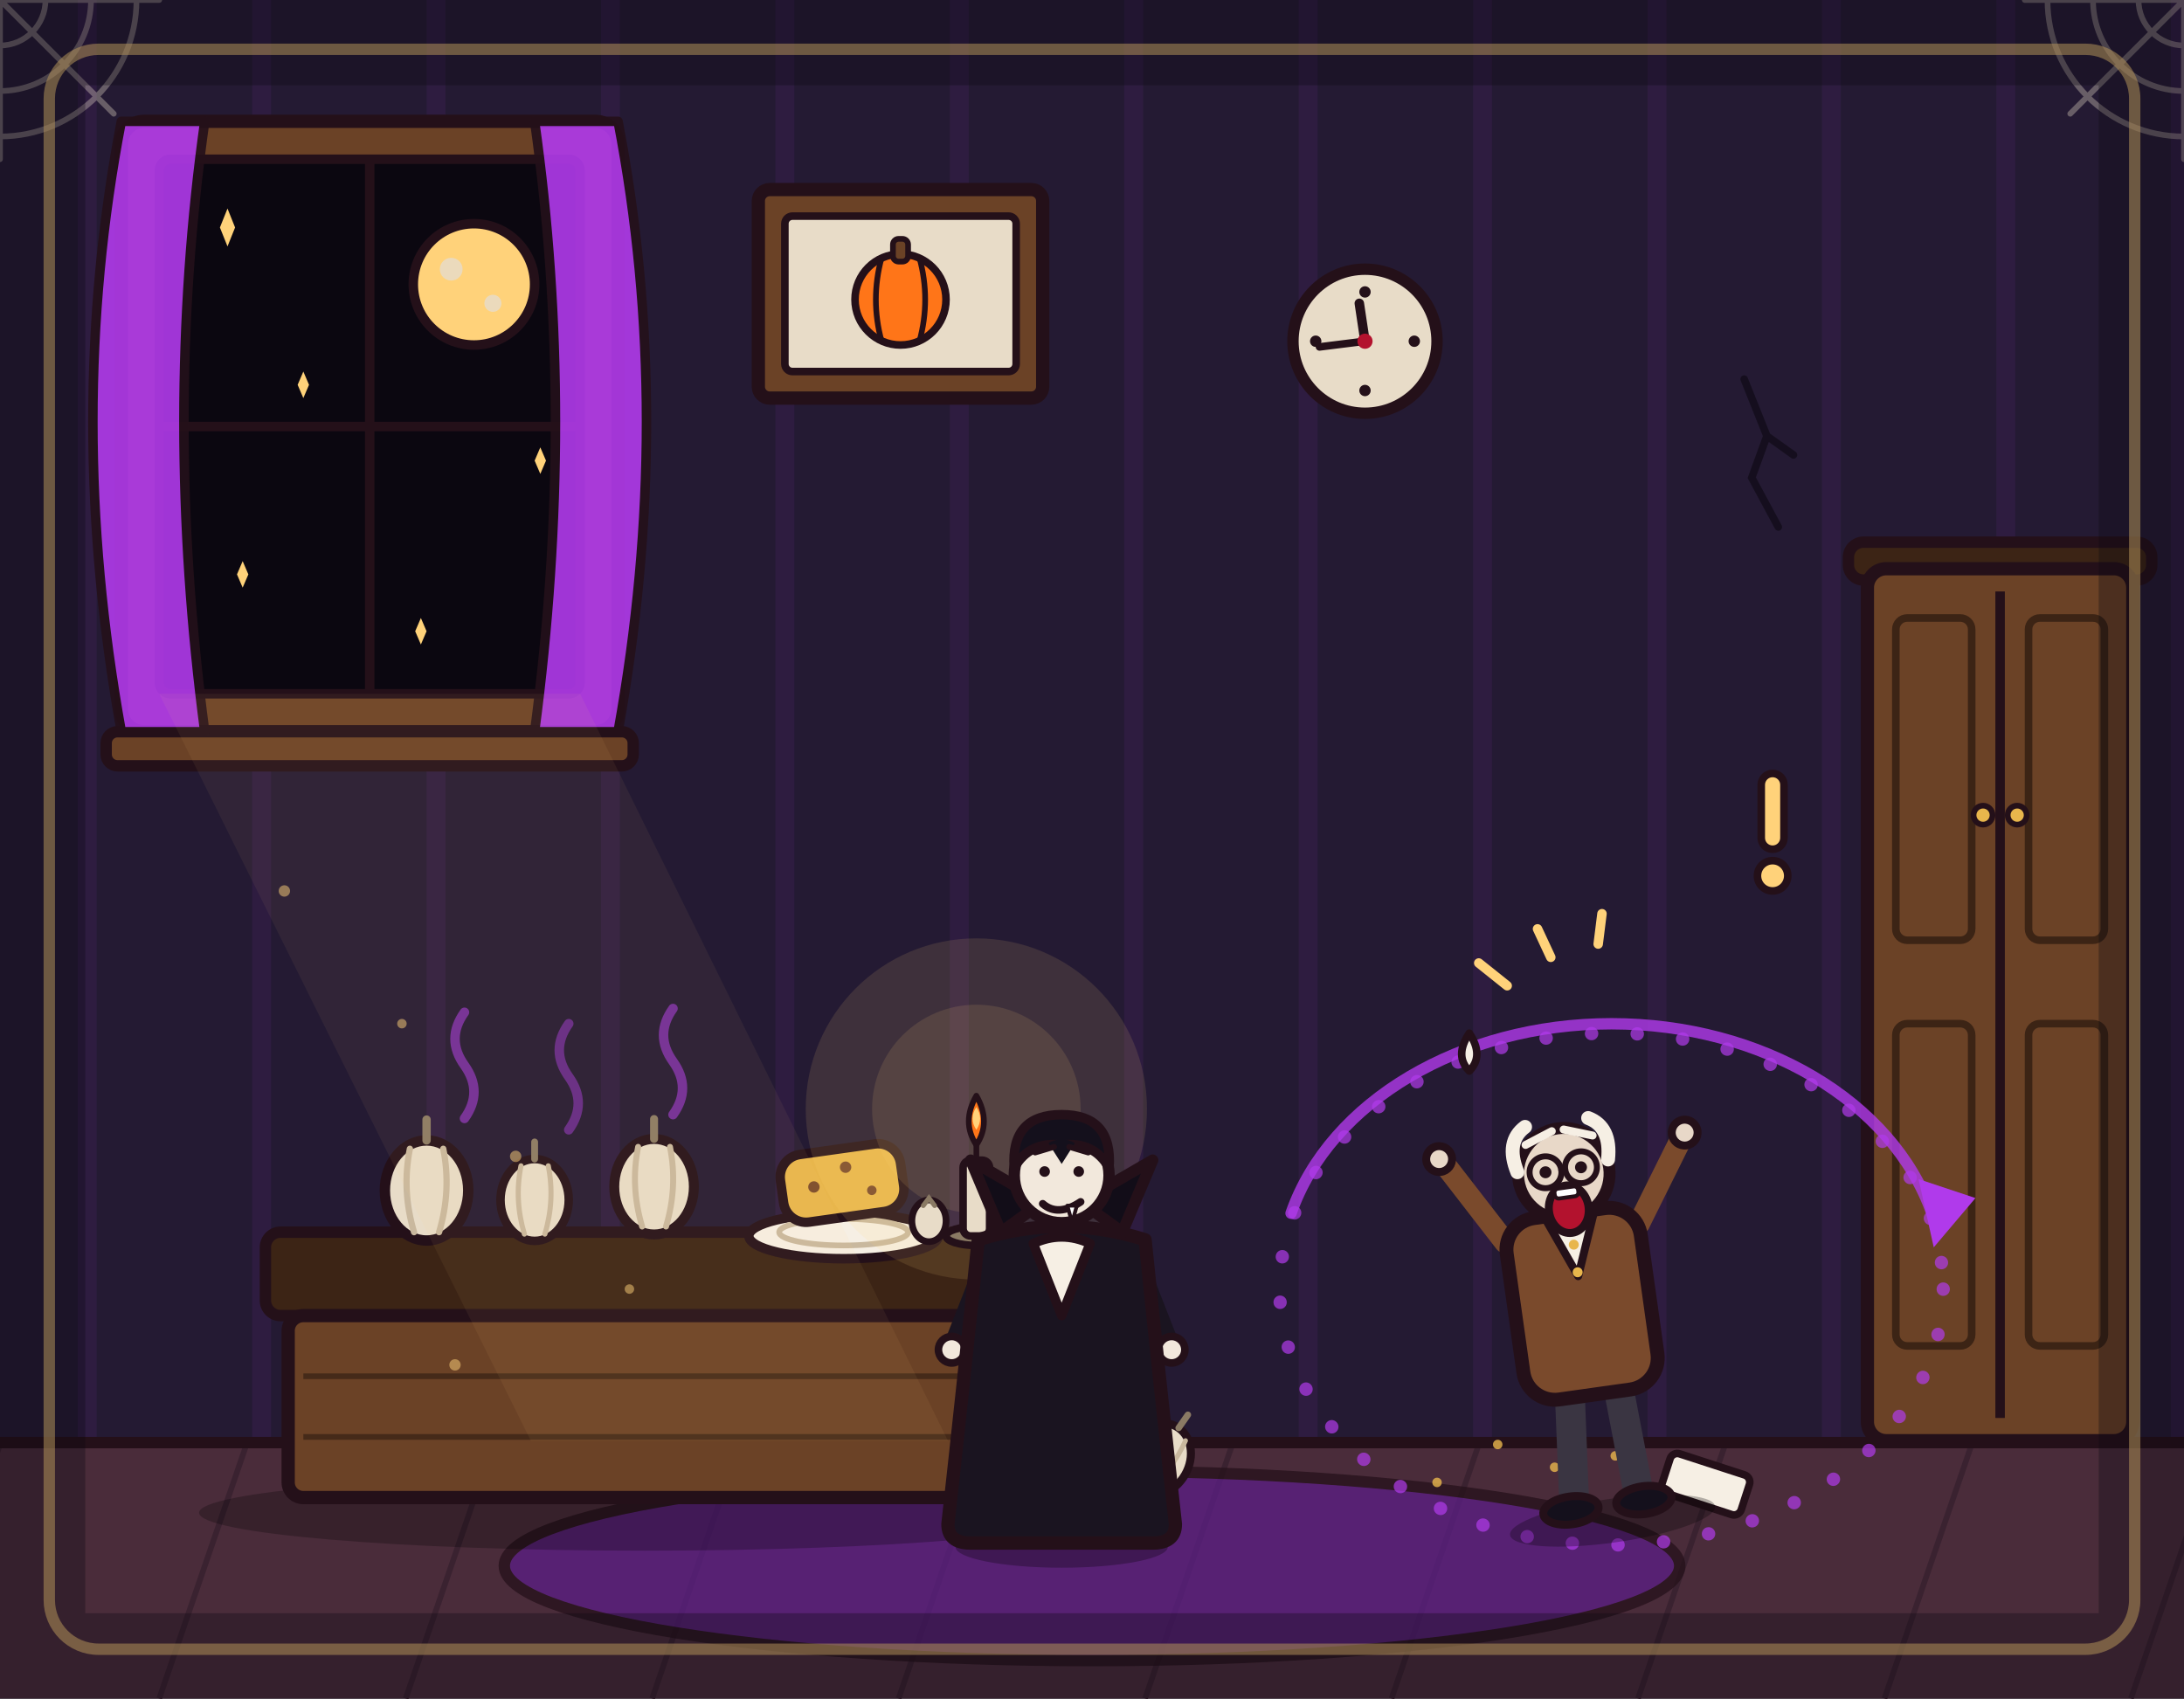
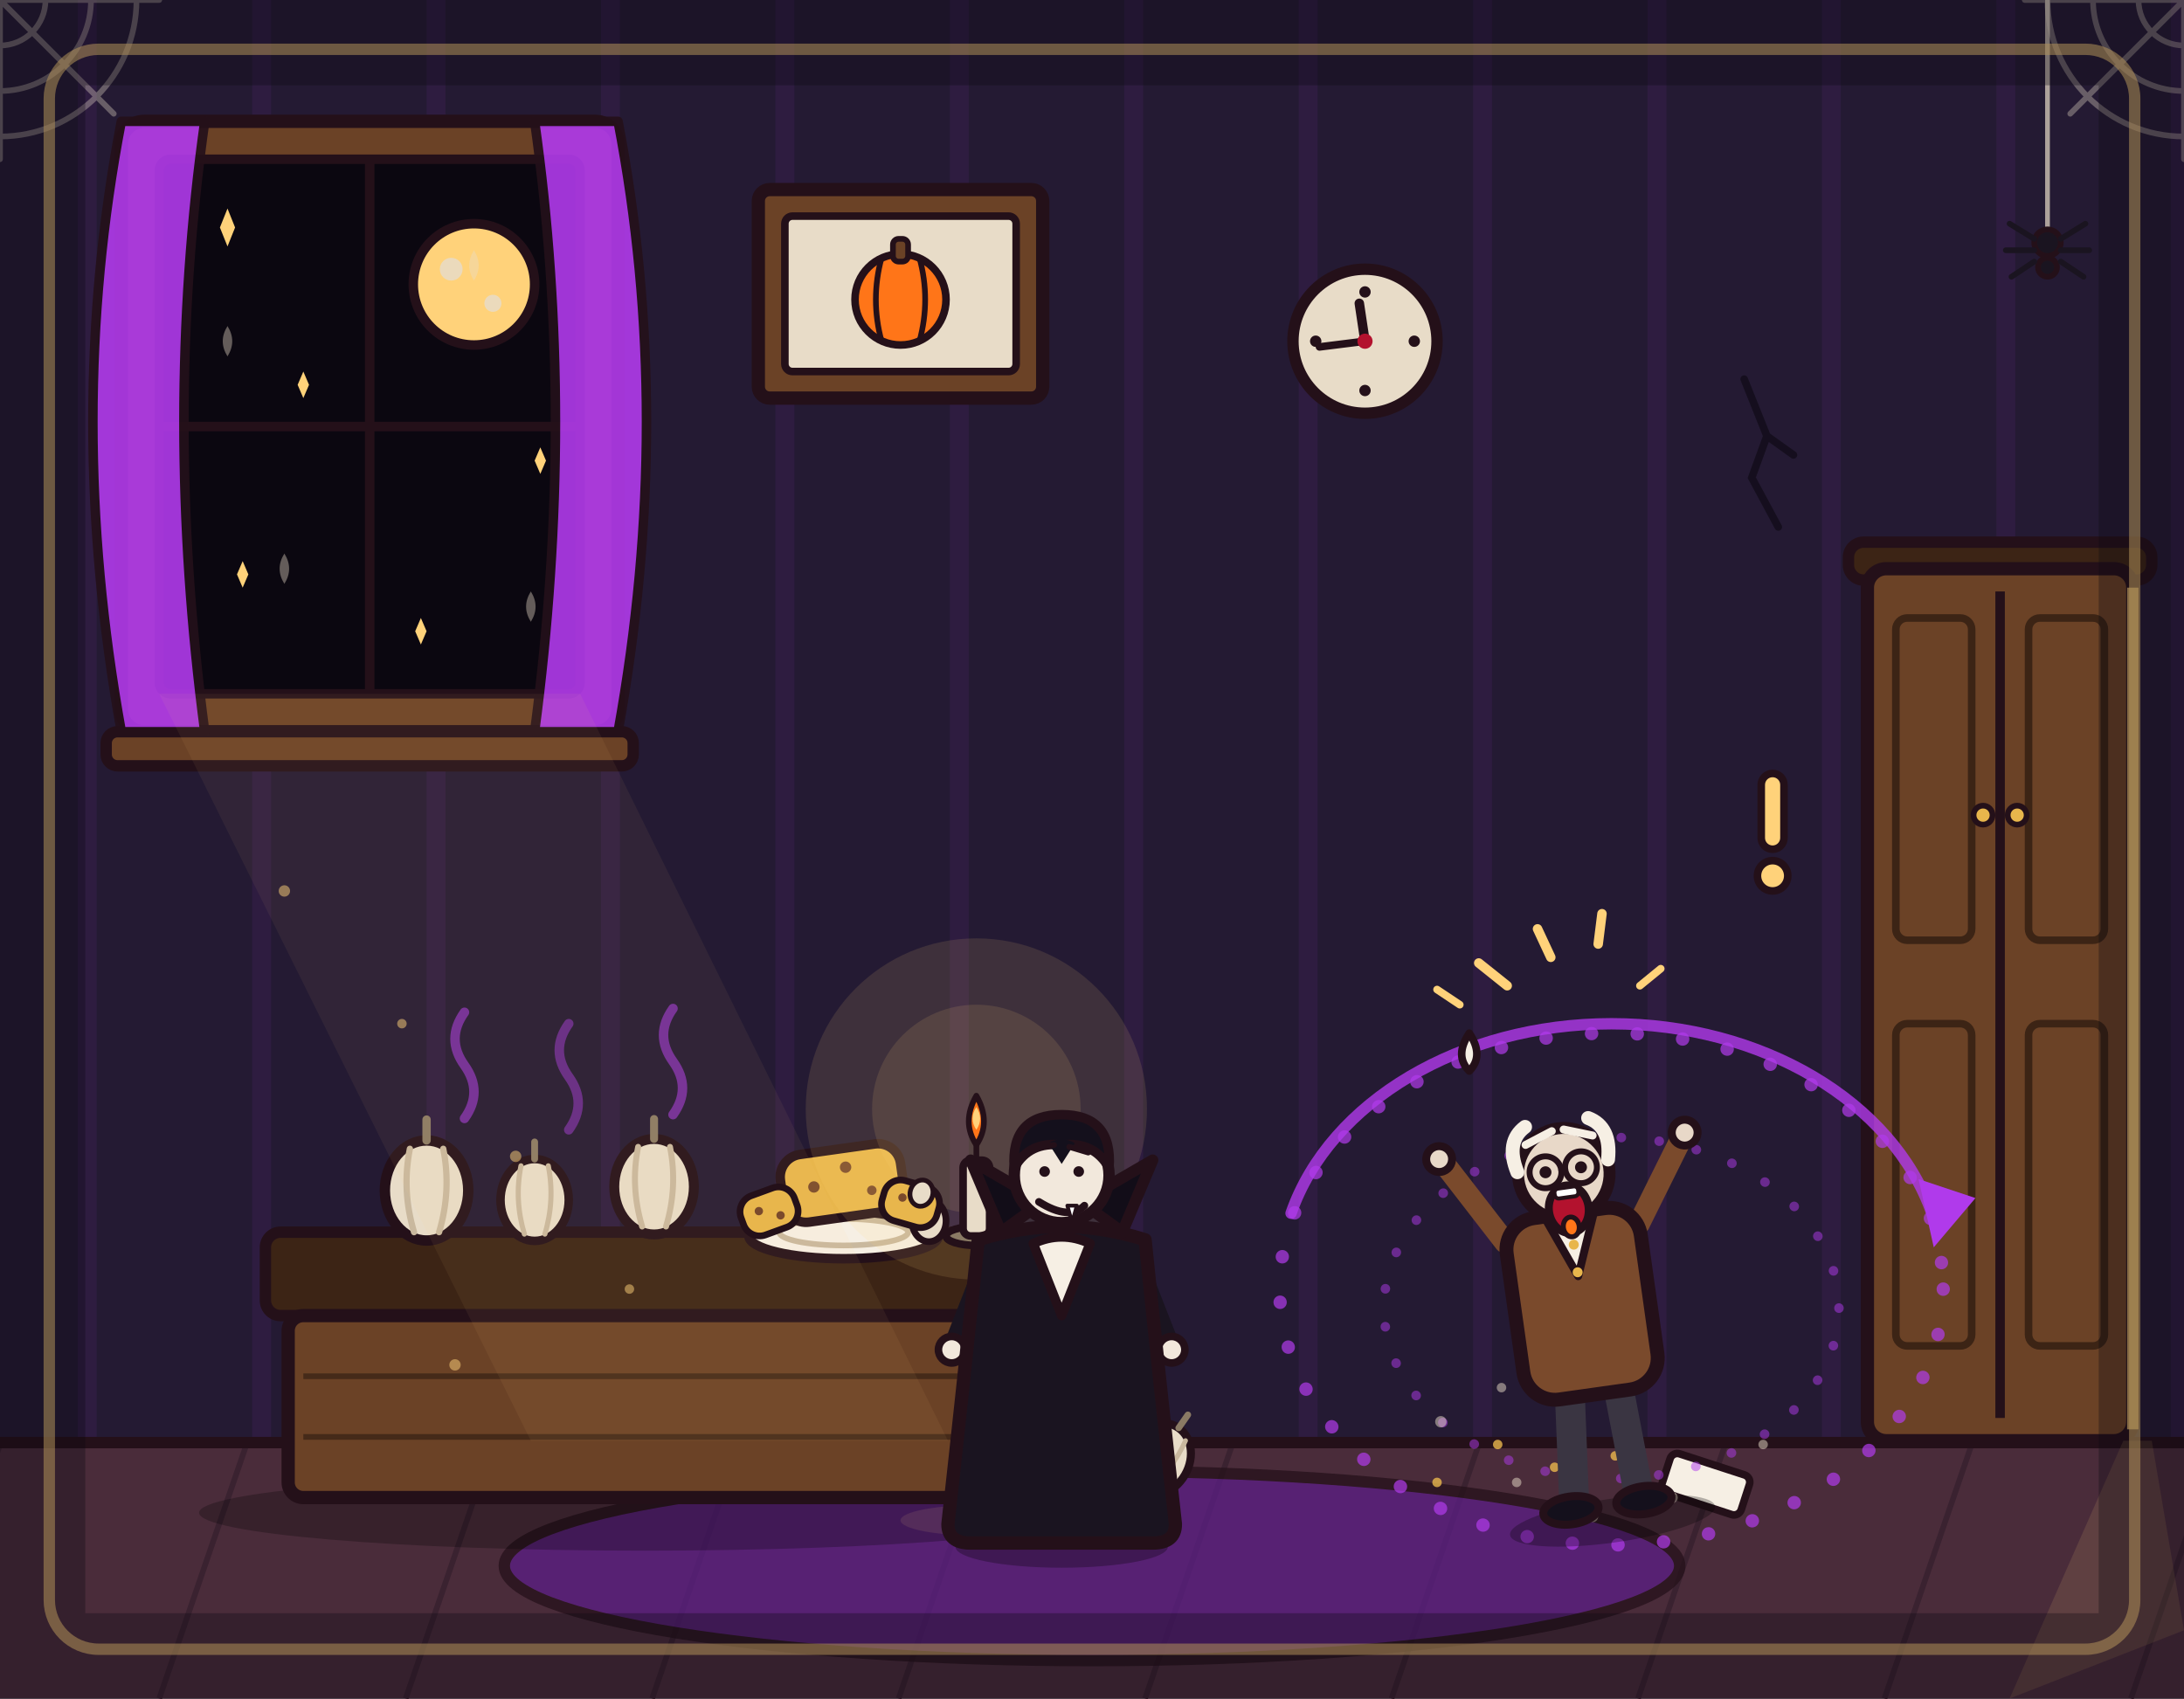
<svg xmlns="http://www.w3.org/2000/svg" viewBox="0 0 1152 896" width="1152" height="896">
  <rect x="0" y="0" width="1152" height="896" fill="#241a33" />
  <path d="M46 0V762M138 0V762M230 0V762M322 0V762M414 0V762M506 0V762M598 0V762M690 0V762M782 0V762M874 0V762M966 0V762M1058 0V762M1150 0V762" stroke="#b03aeb" stroke-width="10" opacity=".07" fill="none" />
  <g>
    <rect x="64" y="64" width="262" height="322" rx="12" fill="#6b4226" stroke="#241019" stroke-width="7" stroke-linejoin="round" />
    <rect x="84" y="84" width="222" height="282" rx="6" fill="#0b0710" stroke="#241019" stroke-width="5" stroke-linejoin="round" />
    <circle cx="250" cy="150" r="32" fill="#ffd27a" stroke="#241019" stroke-width="5" />
    <circle cx="238" cy="142" r="6" fill="#e8dcc8" opacity=".85" />
    <circle cx="260" cy="160" r="4.5" fill="#e8dcc8" opacity=".85" />
    <path d="M120 110 L124 120 L120 130 L116 120 Z" fill="#ffd27a" />
    <path d="M160 196 L163 203 L160 210 L157 203 Z" fill="#ffd27a" />
    <path d="M285 236 L288 243 L285 250 L282 243 Z" fill="#ffd27a" />
    <path d="M128 296 L131 303 L128 310 L125 303 Z" fill="#ffd27a" />
    <path d="M222 326 L225 333 L222 340 L219 333 Z" fill="#ffd27a" />
    <line x1="195" y1="84" x2="195" y2="366" stroke="#241019" stroke-width="5" />
    <line x1="84" y1="225" x2="306" y2="225" stroke="#241019" stroke-width="5" />
    <rect x="56" y="386" width="278" height="18" rx="6" fill="#6b4226" stroke="#241019" stroke-width="6" stroke-linejoin="round" />
    <path d="M64 64 Q34 220 64 386 L108 386 Q86 220 108 64 Z" fill="#b03aeb" opacity=".9" stroke="#241019" stroke-width="5" stroke-linejoin="round" />
    <path d="M326 64 Q356 220 326 386 L282 386 Q304 220 282 64 Z" fill="#b03aeb" opacity=".9" stroke="#241019" stroke-width="5" stroke-linejoin="round" />
  </g>
  <g>
    <rect x="400" y="100" width="150" height="110" rx="6" fill="#6b4226" stroke="#241019" stroke-width="7" stroke-linejoin="round" />
    <rect x="414" y="114" width="122" height="82" rx="4" fill="#e8dcc8" stroke="#241019" stroke-width="4" />
    <circle cx="475" cy="158" r="24" fill="#ff7518" stroke="#241019" stroke-width="4" />
    <path d="M465 136 Q459 158 465 180" fill="none" stroke="#241019" stroke-width="3" />
    <path d="M485 136 Q491 158 485 180" fill="none" stroke="#241019" stroke-width="3" />
    <rect x="471" y="126" width="8" height="12" rx="3" fill="#6b4226" stroke="#241019" stroke-width="3" />
  </g>
  <g>
    <rect x="975" y="286" width="160" height="20" rx="8" fill="#3c2415" stroke="#241019" stroke-width="6" stroke-linejoin="round" />
    <rect x="985" y="300" width="140" height="460" rx="10" fill="#6b4226" stroke="#241019" stroke-width="7" stroke-linejoin="round" />
    <line x1="1055" y1="312" x2="1055" y2="748" stroke="#241019" stroke-width="5" />
    <rect x="1000" y="326" width="40" height="170" rx="6" fill="none" stroke="#3c2415" stroke-width="4" />
    <rect x="1070" y="326" width="40" height="170" rx="6" fill="none" stroke="#3c2415" stroke-width="4" />
    <rect x="1000" y="540" width="40" height="170" rx="6" fill="none" stroke="#3c2415" stroke-width="4" />
    <rect x="1070" y="540" width="40" height="170" rx="6" fill="none" stroke="#3c2415" stroke-width="4" />
    <circle cx="1046" cy="430" r="5" fill="#e8b64c" stroke="#241019" stroke-width="3" />
    <circle cx="1064" cy="430" r="5" fill="#e8b64c" stroke="#241019" stroke-width="3" />
    <rect x="995" y="760" width="20" height="26" rx="4" fill="#3c2415" stroke="#241019" stroke-width="5" />
    <rect x="1095" y="760" width="20" height="26" rx="4" fill="#3c2415" stroke="#241019" stroke-width="5" />
  </g>
  <rect x="0" y="760" width="1152" height="136" fill="#4a2c3a" />
  <path d="M0 762 L-46 896M130 762 L84 896M260 762 L214 896M390 762 L344 896M520 762 L474 896M650 762 L604 896M780 762 L734 896M910 762 L864 896M1040 762 L994 896M1170 762 L1124 896" stroke="#3a2230" stroke-width="3" fill="none" />
  <line x1="0" y1="761" x2="1152" y2="761" stroke="#241019" stroke-width="6" stroke-linecap="round" />
  <ellipse cx="576" cy="826" rx="310" ry="50" fill="#5b1e86" stroke="#241019" stroke-width="6" stroke-linejoin="round" opacity="0.75" />
  <ellipse cx="340" cy="798" rx="235" ry="20" fill="#000000" opacity="0.25" />
  <rect x="140" y="650" width="400" height="44" rx="8" fill="#3c2415" stroke="#241019" stroke-width="6" stroke-linejoin="round" />
  <rect x="152" y="694" width="376" height="96" rx="8" fill="#6b4226" stroke="#241019" stroke-width="7" stroke-linejoin="round" />
  <path d="M160 726 L520 726M160 758 L520 758" stroke="#3c2415" stroke-width="3" opacity=".8" fill="none" />
  <g transform="translate(225 628) scale(1.1)">
    <ellipse cx="0" cy="0" rx="20" ry="24" fill="#e8dcc8" stroke="#241019" stroke-width="5" stroke-linejoin="round" />
    <path d="M0 -24 L0 -34" fill="none" stroke="#8a7a64" stroke-width="4" stroke-linecap="round" />
    <path d="M-8 -20 Q-12 0 -6 20" fill="none" stroke="#c9b89e" stroke-width="3" stroke-linecap="round" />
    <path d="M8 -20 Q12 0 6 20" fill="none" stroke="#c9b89e" stroke-width="3" stroke-linecap="round" />
  </g>
  <g transform="translate(282 633) scale(0.9)">
    <ellipse cx="0" cy="0" rx="20" ry="24" fill="#e8dcc8" stroke="#241019" stroke-width="5" stroke-linejoin="round" />
    <path d="M0 -24 L0 -34" fill="none" stroke="#8a7a64" stroke-width="4" stroke-linecap="round" />
    <path d="M-8 -20 Q-12 0 -6 20" fill="none" stroke="#c9b89e" stroke-width="3" stroke-linecap="round" />
    <path d="M8 -20 Q12 0 6 20" fill="none" stroke="#c9b89e" stroke-width="3" stroke-linecap="round" />
  </g>
  <g transform="translate(345 626) scale(1.05)">
    <ellipse cx="0" cy="0" rx="20" ry="24" fill="#e8dcc8" stroke="#241019" stroke-width="5" stroke-linejoin="round" />
    <path d="M0 -24 L0 -34" fill="none" stroke="#8a7a64" stroke-width="4" stroke-linecap="round" />
    <path d="M-8 -20 Q-12 0 -6 20" fill="none" stroke="#c9b89e" stroke-width="3" stroke-linecap="round" />
    <path d="M8 -20 Q12 0 6 20" fill="none" stroke="#c9b89e" stroke-width="3" stroke-linecap="round" />
  </g>
  <ellipse cx="445" cy="652" rx="50" ry="12" fill="#f6efe4" stroke="#241019" stroke-width="5" />
  <ellipse cx="445" cy="650" rx="34" ry="7" fill="none" stroke="#c9b89e" stroke-width="3" />
  <g transform="rotate(-8 445 630)">
    <rect x="413" y="606" width="64" height="36" rx="12" fill="#e8b64c" stroke="#241019" stroke-width="5" stroke-linejoin="round" />
    <circle cx="430" cy="624" r="3" fill="#7a4a2c" />
    <circle cx="448" cy="616" r="3" fill="#7a4a2c" />
    <circle cx="460" cy="630" r="2.5" fill="#7a4a2c" />
  </g>
  <circle cx="515" cy="585" r="90" fill="#ffd27a" opacity="0.12" />
  <circle cx="515" cy="585" r="55" fill="#ffd27a" opacity="0.12" />
  <ellipse cx="515" cy="652" rx="16" ry="5" fill="#8a7a64" stroke="#241019" stroke-width="4" />
  <rect x="508" y="612" width="14" height="40" rx="4" fill="#e8dcc8" stroke="#241019" stroke-width="4" />
  <line x1="515" y1="612" x2="515" y2="604" stroke="#241019" stroke-width="3" stroke-linecap="round" />
  <path d="M515 604 Q507 592 515 578 Q523 592 515 604 Z" fill="#ff7518" stroke="#241019" stroke-width="3" stroke-linejoin="round" />
  <path d="M515 596 Q511 590 515 584 Q519 590 515 596 Z" fill="#ffd27a" />
  <path d="M245 590 q10 -14 0 -28 q-10 -14 0 -28" fill="none" stroke="#b03aeb" stroke-width="5" stroke-linecap="round" opacity=".55" />
  <path d="M300 596 q10 -14 0 -28 q-10 -14 0 -28" fill="none" stroke="#b03aeb" stroke-width="5" stroke-linecap="round" opacity=".45" />
  <path d="M355 588 q10 -14 0 -28 q-10 -14 0 -28" fill="none" stroke="#b03aeb" stroke-width="5" stroke-linecap="round" opacity=".55" />
  <g transform="translate(610 770) rotate(35) scale(0.85)">
    <ellipse cx="0" cy="0" rx="20" ry="24" fill="#e8dcc8" stroke="#241019" stroke-width="5" stroke-linejoin="round" />
    <path d="M0 -24 L0 -34" fill="none" stroke="#8a7a64" stroke-width="4" stroke-linecap="round" />
    <path d="M-8 -20 Q-12 0 -6 20" fill="none" stroke="#c9b89e" stroke-width="3" stroke-linecap="round" />
    <path d="M8 -20 Q12 0 6 20" fill="none" stroke="#c9b89e" stroke-width="3" stroke-linecap="round" />
  </g>
  <g transform="translate(720 180)">
    <circle cx="0" cy="0" r="38" fill="#e8dcc8" stroke="#241019" stroke-width="6" />
    <circle cx="0" cy="-26" r="3" fill="#241019" />
    <circle cx="26" cy="0" r="3" fill="#241019" />
    <circle cx="0" cy="26" r="3" fill="#241019" />
    <circle cx="-26" cy="0" r="3" fill="#241019" />
    <line x1="0" y1="0" x2="-3" y2="-20" stroke="#241019" stroke-width="5" stroke-linecap="round" />
    <line x1="0" y1="0" x2="-24" y2="3" stroke="#241019" stroke-width="4" stroke-linecap="round" />
    <circle cx="0" cy="0" r="4" fill="#b3122e" />
  </g>
  <g fill="none" stroke="#e8dcc8" stroke-width="3" opacity=".35" stroke-linecap="round">
    <path d="M0 0 L84 0 M0 0 L0 84 M0 0 L60 60" />
    <path d="M24 0 A24 24 0 0 1 0 24 M48 0 A48 48 0 0 1 0 48 M72 0 A72 72 0 0 1 0 72" />
  </g>
  <g fill="none" stroke="#e8dcc8" stroke-width="3" opacity=".35" stroke-linecap="round" transform="translate(1152 0) scale(-1 1)">
    <path d="M0 0 L84 0 M0 0 L0 84 M0 0 L60 60" />
    <path d="M24 0 A24 24 0 0 1 0 24 M48 0 A48 48 0 0 1 0 48 M72 0 A72 72 0 0 1 0 72" />
  </g>
  <path d="M920 200 L932 230 L924 252 L938 278 M932 230 L946 240" fill="none" stroke="#0b0710" stroke-width="4" opacity=".6" stroke-linecap="round" />
  <polygon points="84,366 306,366 500,760 280,760" fill="#ffd27a" opacity=".06" />
  <g fill="#ffd27a" opacity=".5">
    <circle cx="150" cy="470" r="3" />
    <circle cx="212" cy="540" r="2.5" />
    <circle cx="272" cy="610" r="3" />
    <circle cx="332" cy="680" r="2.5" />
    <circle cx="240" cy="720" r="3" />
  </g>
  <ellipse cx="490" cy="644" rx="9" ry="11" fill="#e8dcc8" stroke="#241019" stroke-width="3.5" />
  <path d="M487 636 L490 632 L493 636" fill="none" stroke="#8a7a64" stroke-width="2.5" stroke-linecap="round" />
  <g fill="#e8b64c" opacity=".8">
    <circle cx="790" cy="762" r="2.5" />
    <circle cx="820" cy="774" r="2.5" />
    <circle cx="758" cy="782" r="2.5" />
    <circle cx="852" cy="768" r="2.5" />
  </g>
  <g transform="rotate(18 900 782)">
    <rect x="878" y="772" width="44" height="22" rx="4" fill="#f6efe4" stroke="#241019" stroke-width="4" />
+   </g>
+   <g transform="rotate(-20 406 640)">
+     <rect x="391" y="628" width="30" height="22" rx="9" fill="#e8b64c" stroke="#241019" stroke-width="3.5" />
+     <circle cx="401" cy="637" r="2.2" fill="#7a4a2c" />
+     <circle cx="411" cy="643" r="2.2" fill="#7a4a2c" />
+   </g>
+   <g transform="rotate(16 480 636)">
+     <rect x="465" y="624" width="30" height="22" rx="9" fill="#e8b64c" stroke="#241019" stroke-width="3.5" />
+     <circle cx="475" cy="633" r="2.2" fill="#7a4a2c" />
+     <ellipse cx="484" cy="628" rx="6" ry="7" fill="#e8dcc8" stroke="#241019" stroke-width="2.5" />
+   </g>
+   <path d="M770 530 L758 522 M865 520 L876 511" stroke="#ffd27a" stroke-width="4" stroke-linecap="round" fill="none" />
+   <ellipse cx="850" cy="690" rx="120" ry="90" fill="none" stroke="#b03aeb" stroke-width="5" stroke-linecap="round" stroke-dasharray="0.1 20" opacity=".5" />
+   <g fill="#e8dcc8" opacity=".5">
+     <circle cx="760" cy="750" r="3" />
+     <circle cx="800" cy="782" r="2.5" />
+     <circle cx="882" cy="790" r="3" />
+     <circle cx="930" cy="762" r="2.5" />
+     <circle cx="840" cy="800" r="3" />
+     <circle cx="792" cy="732" r="2.5" />
+   </g>
+   <line x1="1080" y1="0" x2="1080" y2="120" stroke="#e8dcc8" stroke-width="2.5" opacity=".7" stroke-linecap="round" />
+   <g fill="#1a1420" stroke="#241019" stroke-width="3">
+     <circle cx="1080" cy="128" r="7" />
+     <circle cx="1080" cy="141" r="5" />
+   </g>
+   <path d="M1073 126 L1060 118 M1073 132 L1058 132 M1073 138 L1061 146 M1087 126 L1100 118 M1087 132 L1102 132 M1087 138 L1099 146" stroke="#1a1420" stroke-width="3" stroke-linecap="round" fill="none" />
+   <rect x="1122" y="310" width="6" height="444" fill="#ffd27a" opacity=".7" />
+   <polygon points="1120,760 1135,760 1152,860 1060,896" fill="#ffd27a" opacity=".12" />
+   <ellipse cx="515" cy="802" rx="40" ry="8" fill="#ffd27a" opacity=".1" />
+   <g fill="#e8dcc8" opacity=".4">
+     <path d="M120 172 Q125 180 120 188 Q115 180 120 172 Z" />
+     <path d="M250 132 Q255 140 250 148 Q245 140 250 132 Z" />
+     <path d="M150 292 Q155 300 150 308 Q145 300 150 292 Z" />
+     <path d="M280 312 Q285 320 280 328 Q275 320 280 312 Z" />
  </g>
  <g transform="translate(560 812)">
    <ellipse cx="0" cy="4" rx="56" ry="11" fill="#000000" opacity="0.28" />
    <path d="M-12 -62 L-16 -6" fill="none" stroke="#241a2e" stroke-width="15" stroke-linecap="round" />
    <path d="M12 -62 L16 -6" fill="none" stroke="#241a2e" stroke-width="15" stroke-linecap="round" />
    <ellipse cx="-18" cy="-4" rx="15" ry="7" fill="#14101c" stroke="#241019" stroke-width="4" stroke-linejoin="round" />
    <ellipse cx="18" cy="-4" rx="15" ry="7" fill="#14101c" stroke="#241019" stroke-width="4" stroke-linejoin="round" />
    <path d="M-38 -150 L-56 -104" fill="none" stroke="#1a1420" stroke-width="11" stroke-linecap="round" />
    <circle cx="-58" cy="-100" r="7" fill="#f2e8dc" stroke="#241019" stroke-width="4" stroke-linejoin="round" />
    <path d="M38 -150 L56 -104" fill="none" stroke="#1a1420" stroke-width="11" stroke-linecap="round" />
    <circle cx="58" cy="-100" r="7" fill="#f2e8dc" stroke="#241019" stroke-width="4" stroke-linejoin="round" />
    <path d="M-44 -158 Q-52 -80 -60 -8 Q-60 2 -48 2 L48 2 Q60 2 60 -8 Q52 -80 44 -158 Q0 -172 -44 -158 Z" fill="#1a1420" stroke="#241019" stroke-width="7" stroke-linejoin="round" />
    <path d="M-32 -162 L-48 -200 L-10 -178 Z" fill="#120d18" stroke="#241019" stroke-width="6" stroke-linejoin="round" />
    <path d="M32 -162 L48 -200 L10 -178 Z" fill="#120d18" stroke="#241019" stroke-width="6" stroke-linejoin="round" />
    <path d="M-15 -156 L0 -118 L15 -156 Q0 -163 -15 -156 Z" fill="#f6efe4" stroke="#241019" stroke-width="5" stroke-linejoin="round" />
    <circle cx="0" cy="-192" r="25" fill="#f2e8dc" stroke="#241019" stroke-width="6" stroke-linejoin="round" />
    <path d="M-25 -196 Q-27 -224 0 -224 Q27 -224 25 -196 Q17 -210 0 -208 Q-17 -210 -25 -196 Z" fill="#14101c" stroke="#241019" stroke-width="5" stroke-linejoin="round" />
    <path d="M-7 -209 L0 -198 L7 -209 Q0 -213 -7 -209 Z" fill="#14101c" />
-     <path d="M-14 -204 L-4 -207" fill="none" stroke="#241019" stroke-width="3" stroke-linecap="round" />
+     <path d="M-15 -207 L-4 -208" fill="none" stroke="#241019" stroke-width="3" stroke-linecap="round" />
    <path d="M14 -204 L4 -207" fill="none" stroke="#241019" stroke-width="3" stroke-linecap="round" />
    <circle cx="-9" cy="-194" r="2.8" fill="#241019" />
    <circle cx="9" cy="-194" r="2.8" fill="#241019" />
-     <path d="M-10 -177 Q-2 -170 10 -178" fill="none" stroke="#241019" stroke-width="4" stroke-linecap="round" />
+     <path d="M-12 -178 Q4 -168 12 -176" fill="none" stroke="#241019" stroke-width="4" stroke-linecap="round" />
    <path d="M3 -176 L8 -176 L5.5 -167 Z" fill="#ffffff" stroke="#241019" stroke-width="2" stroke-linejoin="round" />
  </g>
  <ellipse cx="850" cy="680" rx="175" ry="135" fill="none" stroke="#b03aeb" stroke-width="7" stroke-linecap="round" stroke-dasharray="0.1 24" opacity="0.7" />
  <path d="M681 640 A175 135 0 0 1 1019 640" fill="none" stroke="#b03aeb" stroke-width="6" stroke-linecap="round" opacity=".8" />
  <polygon points="1012,622 1042,632 1020,658" fill="#b03aeb" />
  <g transform="translate(850 798) rotate(-8) scale(1.05)">
    <ellipse cx="0" cy="4" rx="52" ry="11" fill="#000000" opacity="0.28" />
    <path d="M-12 -66 L-18 -6" fill="none" stroke="#3a3542" stroke-width="15" stroke-linecap="round" />
    <path d="M12 -66 L15 -6" fill="none" stroke="#3a3542" stroke-width="15" stroke-linecap="round" />
    <ellipse cx="-20" cy="-4" rx="14" ry="7" fill="#14101c" stroke="#241019" stroke-width="4" stroke-linejoin="round" />
    <ellipse cx="17" cy="-4" rx="14" ry="7" fill="#14101c" stroke="#241019" stroke-width="4" stroke-linejoin="round" />
    <path d="M-34 -142 L-58 -184" fill="none" stroke="#7a4a2c" stroke-width="11" stroke-linecap="round" />
    <circle cx="-61" cy="-188" r="6.5" fill="#e8d8c8" stroke="#241019" stroke-width="4" stroke-linejoin="round" />
    <path d="M34 -142 L60 -180" fill="none" stroke="#7a4a2c" stroke-width="11" stroke-linecap="round" />
    <circle cx="63" cy="-184" r="6.5" fill="#e8d8c8" stroke="#241019" stroke-width="4" stroke-linejoin="round" />
    <rect x="-34" y="-152" width="68" height="92" rx="16" fill="#7a4a2c" stroke="#241019" stroke-width="7" stroke-linejoin="round" />
    <path d="M-12 -150 L0 -120 L12 -150 Z" fill="#f6efe4" stroke="#241019" stroke-width="4" stroke-linejoin="round" />
    <circle cx="0" cy="-136" r="2.5" fill="#e8b64c" />
    <circle cx="0" cy="-122" r="2.5" fill="#e8b64c" />
    <circle cx="0" cy="-172" r="23" fill="#e8d8c8" stroke="#241019" stroke-width="6" stroke-linejoin="round" />
    <path d="M-23 -176 Q-27 -192 -16 -198" fill="none" stroke="#f6efe4" stroke-width="7" stroke-linecap="round" />
    <path d="M23 -176 Q27 -192 16 -198" fill="none" stroke="#f6efe4" stroke-width="7" stroke-linecap="round" />
    <path d="M-17 -189 L-3 -194" fill="none" stroke="#f6efe4" stroke-width="4" stroke-linecap="round" />
    <path d="M17 -189 L3 -194" fill="none" stroke="#f6efe4" stroke-width="4" stroke-linecap="round" />
    <circle cx="-9" cy="-174" r="8" fill="none" stroke="#241019" stroke-width="3" />
    <circle cx="9" cy="-174" r="8" fill="none" stroke="#241019" stroke-width="3" />
    <line x1="-1" y1="-174" x2="1" y2="-174" stroke="#241019" stroke-width="3" stroke-linecap="round" />
    <circle cx="-9" cy="-174" r="3" fill="#241019" />
    <circle cx="9" cy="-174" r="3" fill="#241019" />
    <ellipse cx="0" cy="-154" rx="10" ry="12" fill="#b3122e" stroke="#241019" stroke-width="4" stroke-linejoin="round" />
+     <ellipse cx="0" cy="-145" rx="4" ry="5" fill="#ff7518" stroke="#241019" stroke-width="2.5" />
    <rect x="-6" y="-165" width="12" height="5" rx="2" fill="#ffffff" stroke="#241019" stroke-width="2" />
  </g>
  <path d="M795 520 L780 508M818 505 L811 490M843 498 L845 482" stroke="#ffd27a" stroke-width="5" stroke-linecap="round" fill="none" />
  <path d="M775 545 Q767 557 775 565 Q783 557 775 545 Z" fill="#f6efe4" stroke="#241019" stroke-width="4" stroke-linejoin="round" />
  <g>
    <rect x="929" y="408" width="12" height="40" rx="6" fill="#ffd27a" stroke="#241019" stroke-width="4" stroke-linejoin="round" />
    <circle cx="935" cy="462" r="8" fill="#ffd27a" stroke="#241019" stroke-width="4" />
  </g>
  <rect x="26" y="26" width="1100" height="844" rx="26" fill="none" stroke="#ffd27a" stroke-width="6" opacity="0.55" />
  <rect x="0" y="0" width="1152" height="896" fill="none" stroke="#0b0710" stroke-width="90" opacity="0.32" />
</svg>
